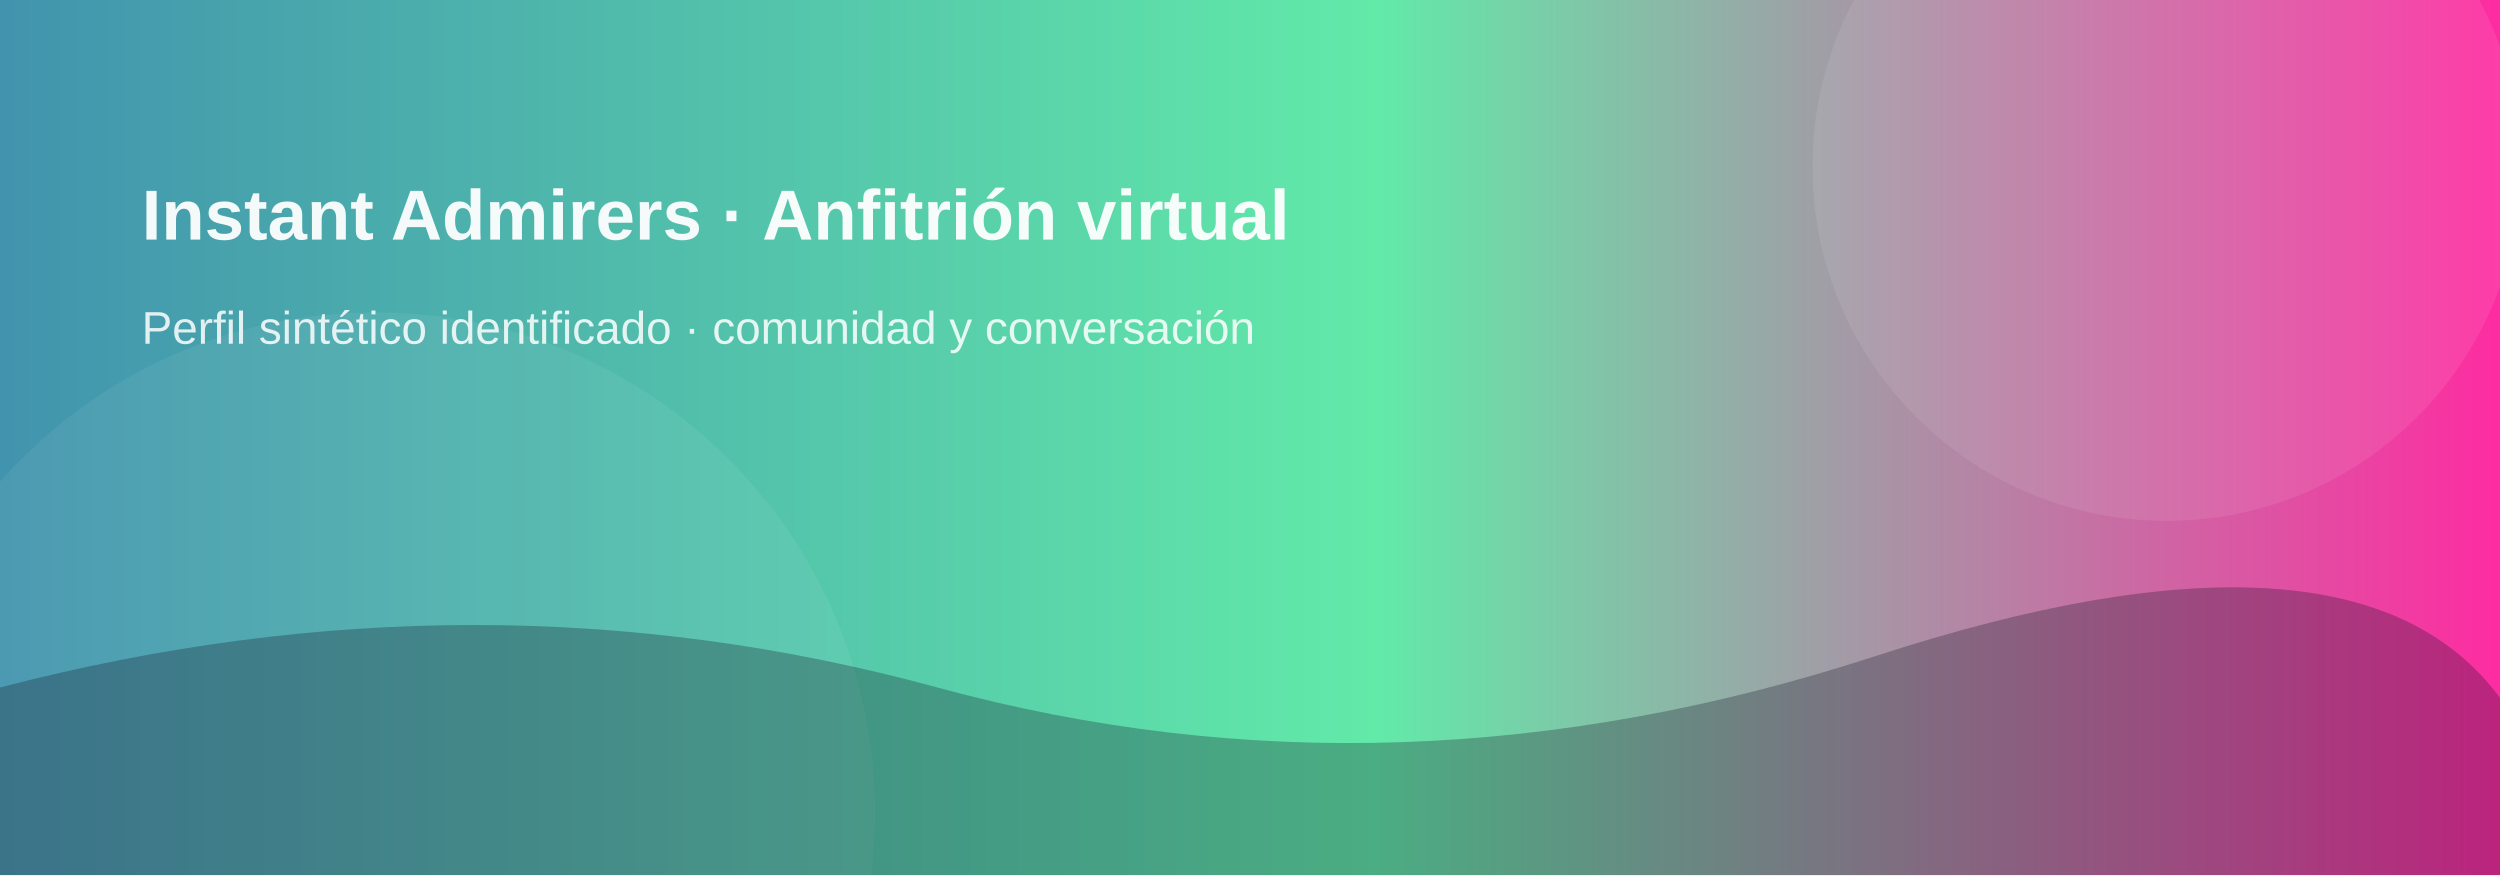
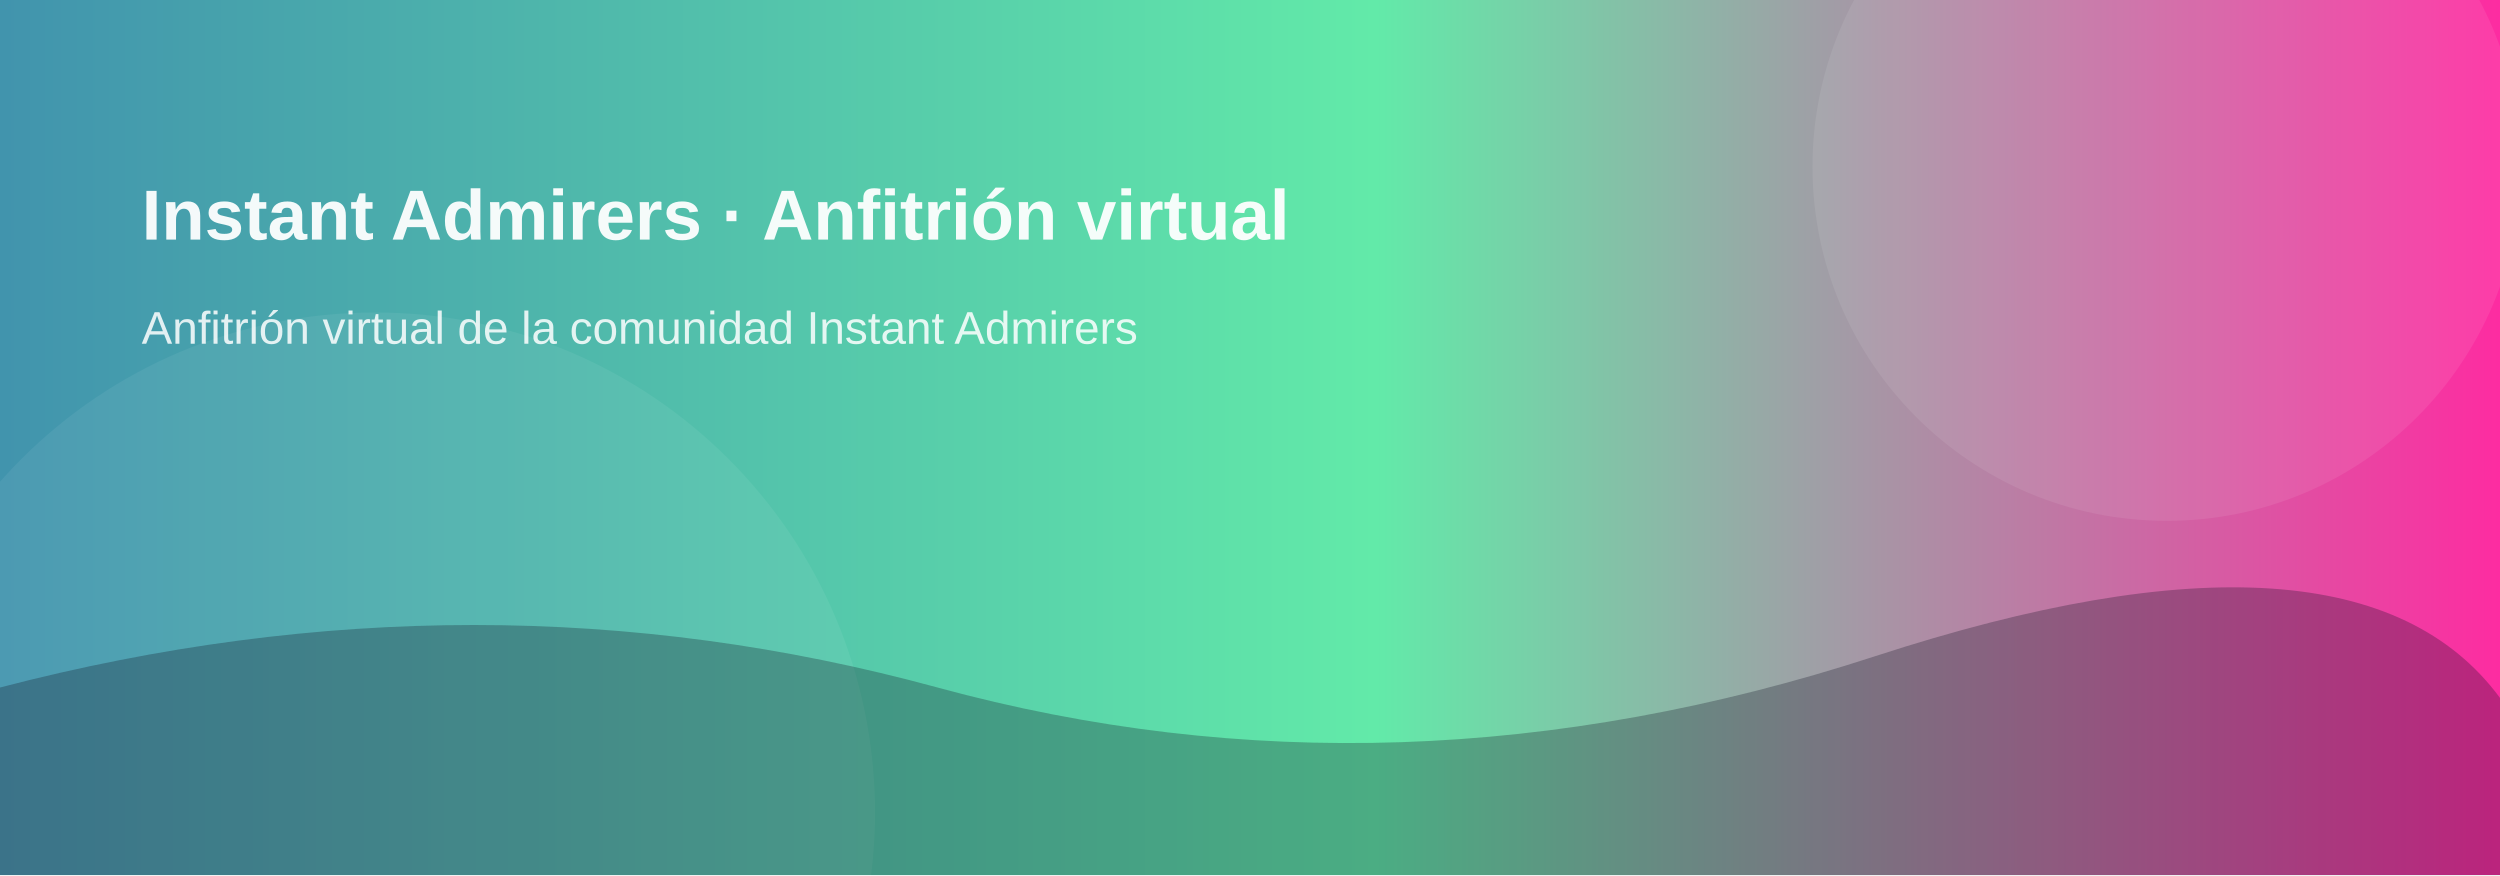
<svg xmlns="http://www.w3.org/2000/svg" viewBox="0 0 1200 420">
  <defs>
    <linearGradient id="g" x1="0" x2="1">
      <stop stop-color="#4193ad" />
      <stop offset=".55" stop-color="#62eaa9" />
      <stop offset="1" stop-color="#ff2aa1" />
    </linearGradient>
  </defs>
  <rect width="1200" height="420" fill="url(#g)" />
  <circle cx="1040" cy="80" r="170" fill="#fff" opacity=".08" />
  <circle cx="180" cy="390" r="240" fill="#fff" opacity=".06" />
  <path d="M0 330 Q230 270 450 330 T900 315 T1200 335 V420 H0Z" fill="#0d1020" opacity=".28" />
  <text x="68" y="115" fill="#fff" font-family="Arial,sans-serif" font-size="34" font-weight="700" opacity=".94">Instant Admirers · Anfitrión virtual</text>
-   <text x="68" y="165" fill="#fff" font-family="Arial,sans-serif" font-size="22" opacity=".84">Perfil sintético identificado · comunidad y conversación</text>
+   <text x="68" y="165" fill="#fff" font-family="Arial,sans-serif" font-size="22" opacity=".84">Anfitrión virtual de la comunidad Instant Admirers</text>
</svg>
